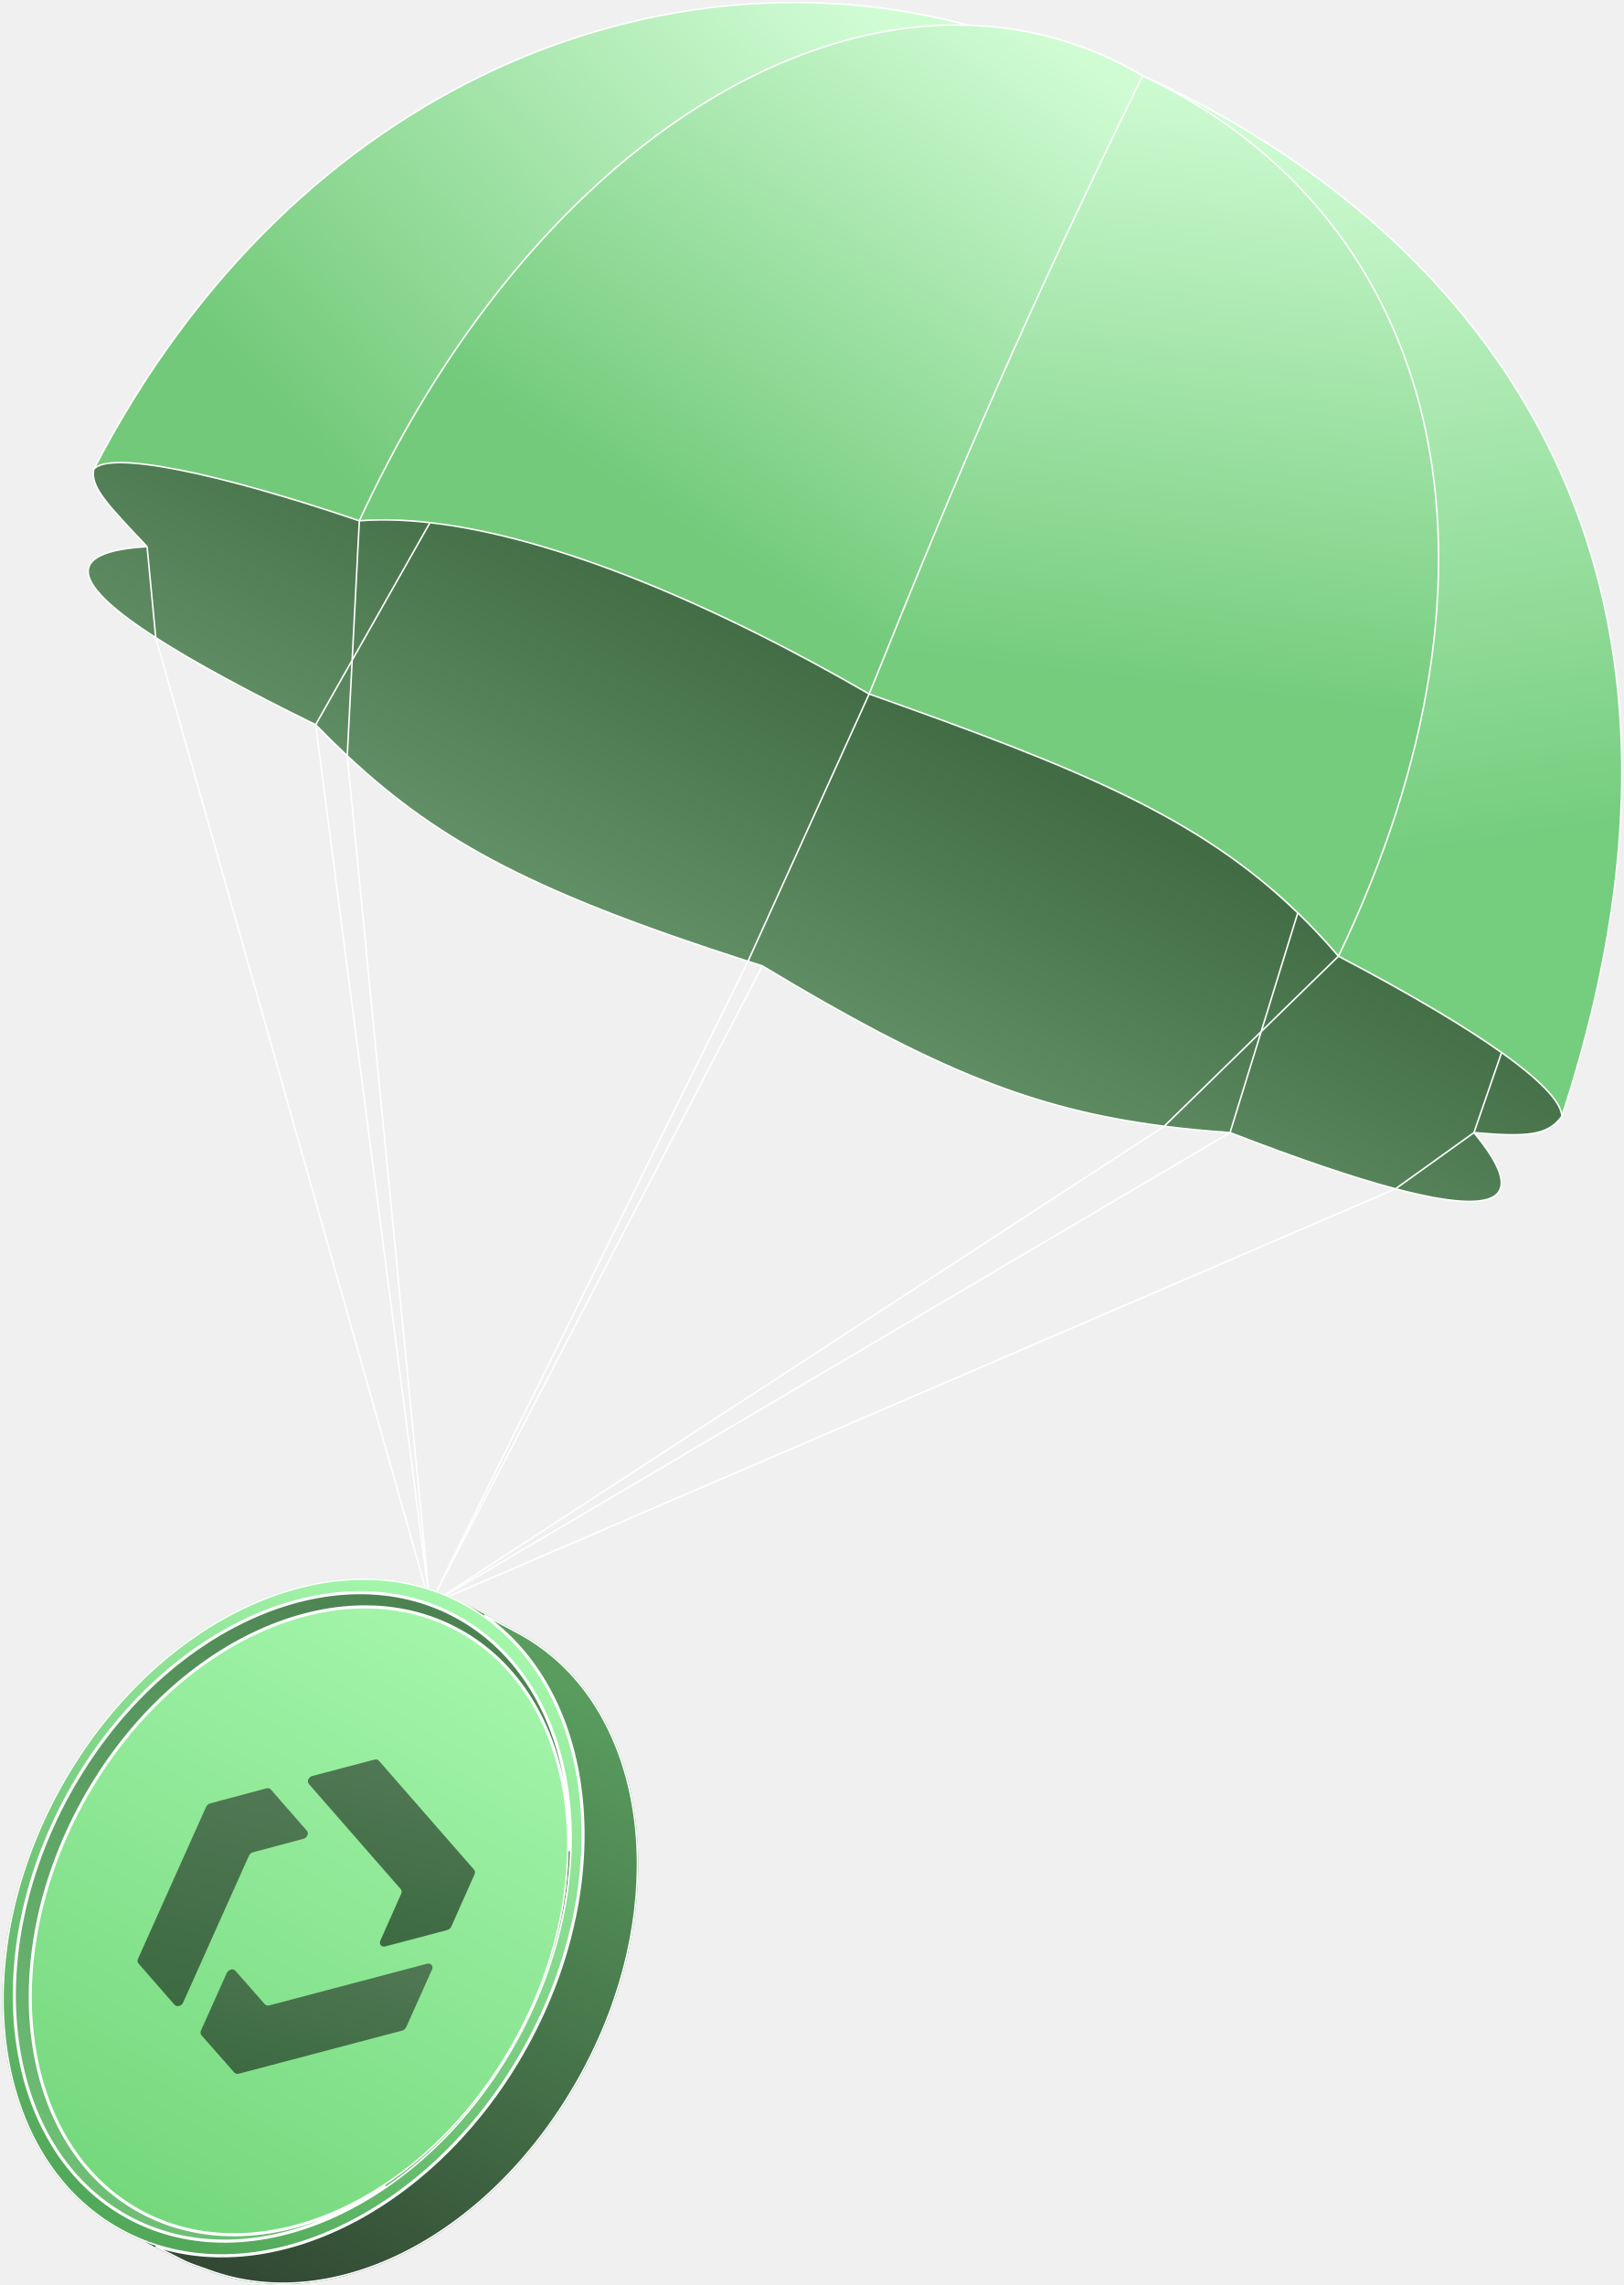
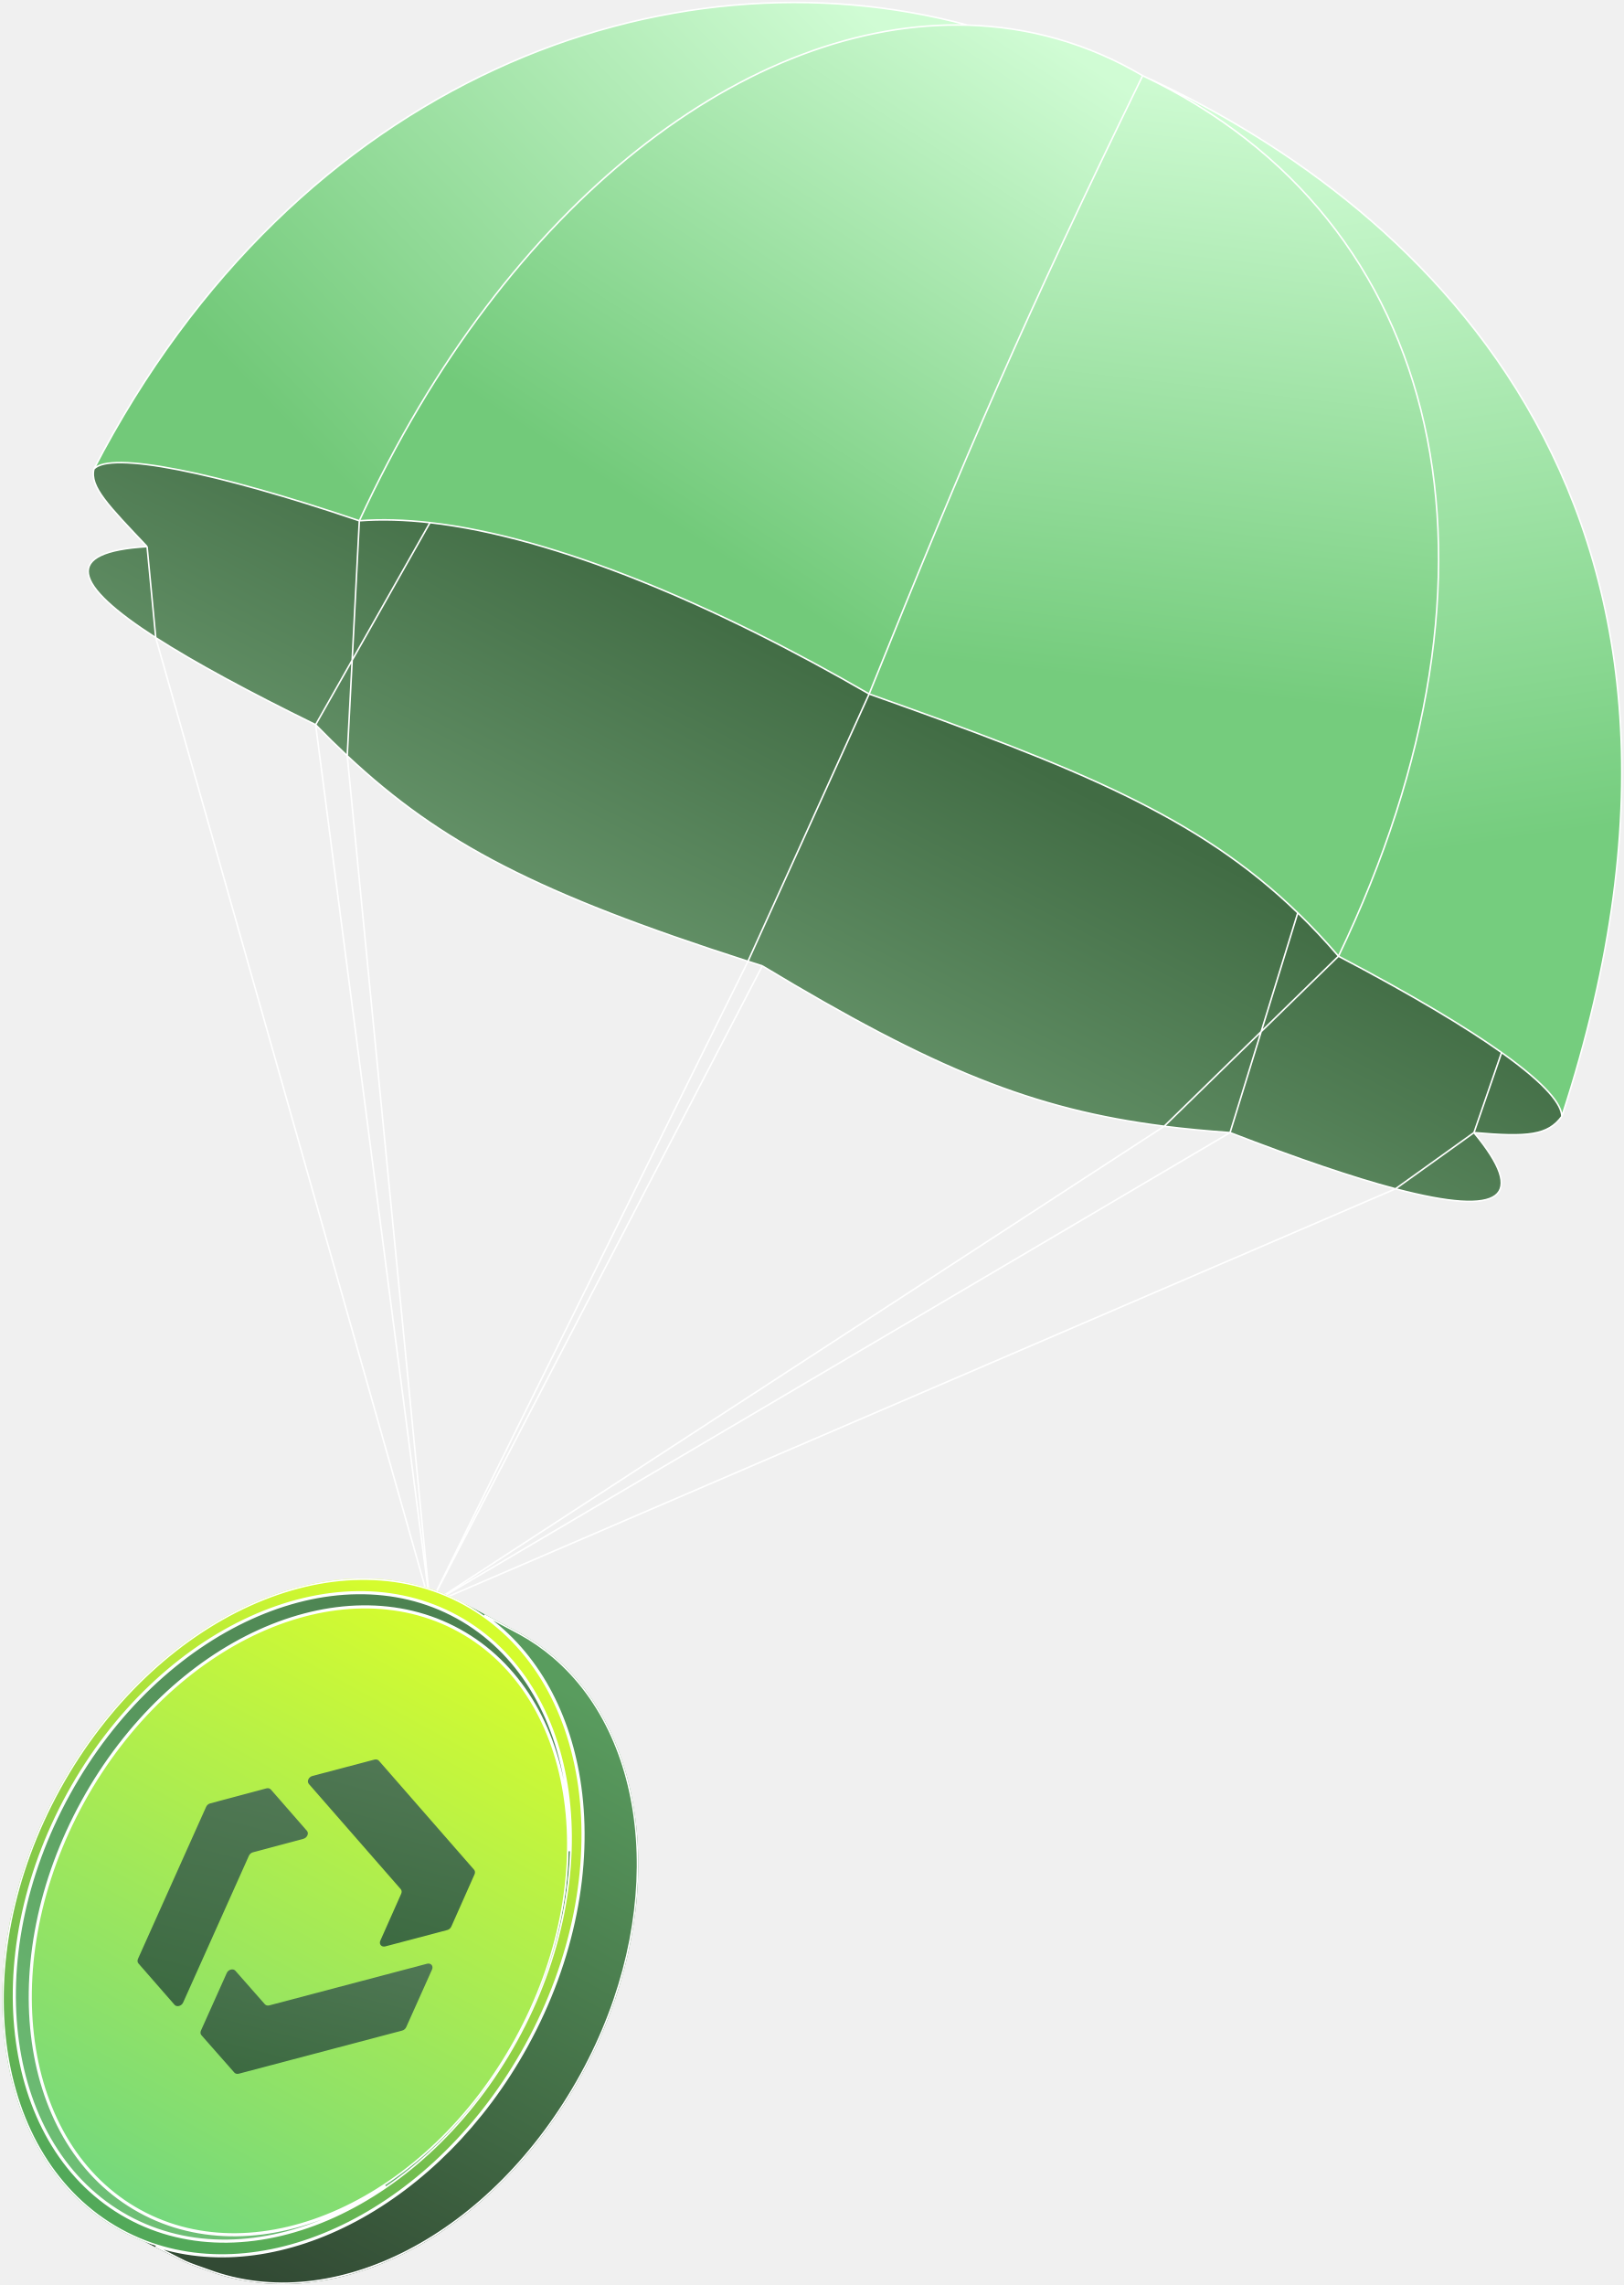
<svg xmlns="http://www.w3.org/2000/svg" width="523" height="736" viewBox="0 0 523 736" fill="none">
  <path d="M115.756 167.744C163.391 64.332 241.548 6.067 311.743 8.095C215.335 -17.858 95.945 24.373 30.255 151.061C35.482 145.291 69.146 151.922 115.756 167.744Z" fill="url(#paint0_linear_23812_6)" />
  <path d="M279.982 223.529C311.378 145.553 330.233 101.924 368.09 24.373C350.501 13.979 331.435 8.665 311.743 8.095C241.548 6.067 163.391 64.332 115.756 167.744C122.837 167.198 130.458 167.427 138.512 168.344C179.214 172.975 230.987 195.156 279.982 223.529Z" fill="url(#paint1_linear_23812_6)" />
  <path d="M368.09 24.373C330.233 101.924 311.378 145.553 279.982 223.529C347.106 247.347 385.791 262.831 418.059 294.034C422.535 298.362 426.887 302.992 431.174 307.988C491.207 183.008 465.89 70.713 368.09 24.373Z" fill="url(#paint2_linear_23812_6)" />
  <path d="M368.09 24.373C465.89 70.713 491.207 183.008 431.174 307.988C455.865 320.98 472.629 331.145 483.717 339.028C498.391 349.461 503.121 355.898 503.121 359.602C569.201 157.69 451.189 62.138 368.09 24.373Z" fill="url(#paint3_linear_23812_6)" />
  <path d="M474.814 364.816C492.27 366.347 498.614 365.698 503.121 359.602C503.121 355.898 498.391 349.461 483.717 339.028L474.814 364.816Z" fill="url(#paint4_linear_23812_6)" />
  <path d="M474.814 364.816C491.949 385.479 484.414 392.149 449.539 382.922L474.814 364.816Z" fill="url(#paint5_linear_23812_6)" />
  <path d="M483.717 339.028C472.629 331.145 455.865 320.98 431.174 307.988L406.269 332.288L396.243 364.816C418.254 373.333 435.967 379.331 449.539 382.922L474.814 364.816L483.717 339.028Z" fill="url(#paint6_linear_23812_6)" />
  <path d="M245.573 311.116C300.845 344.458 332.868 357.407 375.03 362.768L406.269 332.288L418.059 294.034C385.791 262.831 347.106 247.347 279.982 223.529L240.951 309.64C242.473 310.129 244.014 310.621 245.573 311.116Z" fill="url(#paint7_linear_23812_6)" />
  <path d="M431.174 307.988C426.887 302.992 422.535 298.362 418.059 294.034L406.269 332.288L431.174 307.988Z" fill="url(#paint8_linear_23812_6)" />
  <path d="M396.243 364.816L406.269 332.288L375.03 362.768C381.794 363.628 388.819 364.293 396.243 364.816Z" fill="url(#paint9_linear_23812_6)" />
  <path d="M279.982 223.529C230.987 195.156 179.214 172.975 138.512 168.344L113.444 212.645L111.858 243.438C142.004 271.675 173.093 287.83 240.951 309.64L279.982 223.529Z" fill="url(#paint10_linear_23812_6)" />
  <path d="M138.512 168.344C130.458 167.427 122.837 167.198 115.756 167.744L114.6 190.195L113.444 212.645L138.512 168.344Z" fill="url(#paint11_linear_23812_6)" />
  <path d="M50.175 205.403C62.604 213.396 80.043 222.819 101.68 233.435L113.444 212.645L114.6 190.195L115.756 167.744C69.146 151.922 35.482 145.291 30.255 151.061C28.83 156.781 34.92 162.869 47.384 176.065L50.175 205.403Z" fill="url(#paint12_linear_23812_6)" />
  <path d="M111.858 243.438L113.444 212.645L101.68 233.435C105.094 236.939 108.47 240.265 111.858 243.438Z" fill="url(#paint13_linear_23812_6)" />
  <path d="M47.384 176.065L50.175 205.403C23.501 188.252 19.897 177.688 47.384 176.065Z" fill="url(#paint14_linear_23812_6)" />
  <path d="M115.756 167.744C163.391 64.332 241.548 6.067 311.743 8.095M115.756 167.744C69.146 151.922 35.482 145.291 30.255 151.061M115.756 167.744C122.837 167.198 130.458 167.427 138.512 168.344M115.756 167.744L114.6 190.195L113.444 212.645M368.09 24.373C330.233 101.924 311.378 145.553 279.982 223.529M368.09 24.373C465.89 70.713 491.207 183.008 431.174 307.988M368.09 24.373C451.189 62.138 569.201 157.69 503.121 359.602M368.09 24.373C350.501 13.979 331.435 8.665 311.743 8.095M279.982 223.529C347.106 247.347 385.791 262.83 418.059 294.034M279.982 223.529C230.987 195.156 179.214 172.975 138.512 168.344M279.982 223.529L240.951 309.64M431.174 307.988C455.865 320.98 472.629 331.145 483.717 339.028M431.174 307.988C426.887 302.992 422.535 298.362 418.059 294.034M431.174 307.988L406.269 332.288M503.121 359.602C498.614 365.698 492.27 366.347 474.814 364.816M503.121 359.602C503.121 355.898 498.391 349.461 483.717 339.028M474.814 364.816L483.717 339.028M474.814 364.816C491.949 385.479 484.414 392.149 449.539 382.922M474.814 364.816L449.539 382.922M396.243 364.816L138.512 516.774M396.243 364.816C418.254 373.333 435.967 379.331 449.539 382.922M396.243 364.816L406.269 332.288M396.243 364.816C388.819 364.293 381.794 363.628 375.03 362.768M245.573 311.116L138.512 516.774M245.573 311.116C300.845 344.458 332.868 357.407 375.03 362.768M245.573 311.116C244.014 310.621 242.473 310.129 240.951 309.64M101.68 233.435L138.512 516.774M101.68 233.435C105.094 236.939 108.47 240.265 111.858 243.438M101.68 233.435L113.444 212.645M101.68 233.435C80.043 222.819 62.604 213.396 50.175 205.403M47.384 176.065C34.92 162.869 28.83 156.781 30.255 151.061M47.384 176.065L50.175 205.403M47.384 176.065C19.897 177.688 23.501 188.252 50.175 205.403M30.255 151.061C95.945 24.373 215.335 -17.858 311.743 8.095M418.059 294.034L406.269 332.288M138.512 168.344L113.444 212.645M138.512 516.774L449.539 382.922M138.512 516.774L240.951 309.64M138.512 516.774L375.03 362.768M138.512 516.774L111.858 243.438M138.512 516.774L50.175 205.403M406.269 332.288L375.03 362.768M240.951 309.64C173.093 287.83 142.004 271.675 111.858 243.438M113.444 212.645L111.858 243.438" stroke="white" stroke-width="0.5" />
  <path d="M166.239 657.099C137.817 708.746 83.535 733.422 44.996 712.214C6.457 691.005 -1.743 631.944 26.679 580.297C55.101 528.65 109.383 503.974 147.922 525.182C186.46 546.39 194.661 605.451 166.239 657.099Z" fill="url(#paint15_linear_23812_6)" />
  <path fill-rule="evenodd" clip-rule="evenodd" d="M169.557 658.929C140.778 711.225 87.425 737.891 46.601 722.059C43.925 721.021 41.304 719.801 38.746 718.394C-2.834 695.512 -11.682 631.79 18.983 576.067C49.648 520.344 108.215 493.721 149.794 516.602C191.374 539.484 200.222 603.206 169.557 658.929ZM41.015 714.027C80.819 735.932 136.883 710.446 166.239 657.103C195.594 603.76 187.124 542.759 147.32 520.855C107.516 498.95 51.452 524.436 22.096 577.779C-7.259 631.122 1.211 692.123 41.015 714.027Z" fill="url(#paint16_linear_23812_6)" />
  <path fill-rule="evenodd" clip-rule="evenodd" d="M166.239 657.103C136.883 710.446 80.819 735.932 41.015 714.027C1.211 692.123 -7.259 631.122 22.096 577.779C51.452 524.436 107.516 498.95 147.32 520.855C187.124 542.759 195.594 603.76 166.239 657.103ZM44.996 712.214C83.535 733.422 137.817 708.746 166.239 657.099C194.661 605.451 186.46 546.39 147.922 525.182C109.383 503.974 55.101 528.65 26.679 580.297C-1.743 631.944 6.457 691.005 44.996 712.214Z" fill="url(#paint17_linear_23812_6)" />
  <path d="M149.794 516.602C191.374 539.484 200.222 603.206 169.557 658.929C140.778 711.225 87.425 737.891 46.601 722.059L57.947 727.84C60.778 729.398 64.062 730.336 67.037 731.441C107.748 746.57 158.777 720.319 187.354 668.391C215.145 617.89 210.483 560.82 178.414 533.534C175.098 530.712 171.488 528.208 167.591 526.064L149.794 516.602Z" fill="url(#paint18_linear_23812_6)" />
  <path d="M187.015 575.416C183.795 552.226 173.266 532.331 156.025 520.198L167.471 526.283C167.471 526.283 167.472 526.283 167.473 526.284C171.354 528.42 174.949 530.913 178.252 533.724C210.197 560.905 214.893 617.829 187.135 668.27C158.59 720.142 107.671 746.275 67.124 731.207C66.336 730.914 65.531 730.634 64.721 730.353C62.448 729.563 60.139 728.761 58.067 727.621L58.067 727.62L58.06 727.617L50.123 723.573C90.592 736.605 141.804 709.88 169.776 659.05C185.132 631.146 190.6 601.231 187.015 575.416ZM169.338 658.809C140.592 711.046 87.352 737.594 46.691 721.826C44.026 720.792 41.414 719.577 38.867 718.175C18.162 706.781 5.589 685.209 2.021 659.511C-1.548 633.814 3.893 604.006 19.202 576.187C34.511 548.368 56.781 527.822 80.399 517.085C104.018 506.349 128.969 505.427 149.674 516.821C170.379 528.216 182.952 549.787 186.52 575.485C190.088 601.183 184.647 630.99 169.338 658.809ZM166.02 656.978C151.832 682.759 131.195 701.8 109.308 711.749C87.421 721.699 64.301 722.552 45.117 711.995C25.932 701.437 14.281 681.449 10.975 657.636C7.668 633.822 12.71 606.199 26.898 580.417C41.085 554.636 61.723 535.596 83.61 525.646C105.497 515.697 128.617 514.844 147.801 525.401C166.986 535.958 178.637 555.946 181.943 579.76C185.25 603.574 180.208 631.197 166.02 656.978ZM44.876 712.433C64.23 723.084 87.52 722.203 109.515 712.205C114.5 709.939 119.419 707.204 124.212 704.028C118.761 707.775 113.142 710.964 107.442 713.555C84.834 723.832 60.953 724.714 41.136 713.808C21.319 702.903 9.284 682.256 5.869 657.658C2.453 633.061 7.661 604.529 22.315 577.9C36.97 551.271 58.286 531.604 80.894 521.327C103.501 511.05 127.383 510.168 147.2 521.074C167.017 531.979 179.051 552.626 182.467 577.224C183.319 583.365 183.634 589.751 183.399 596.292C183.506 590.61 183.183 585.055 182.438 579.691C179.116 555.761 167.397 535.614 148.042 524.963C128.688 514.312 105.398 515.193 83.403 525.191C61.409 535.189 40.694 554.31 26.46 580.176C12.225 606.043 7.157 633.774 10.479 657.704C13.802 681.635 25.521 701.782 44.876 712.433ZM40.895 714.246C60.881 725.245 84.934 724.336 107.649 714.01C130.363 703.685 151.757 683.937 166.458 657.223C181.159 630.509 186.394 601.869 182.962 577.155C179.53 552.44 167.427 531.635 147.441 520.636C127.454 509.637 103.401 510.546 80.687 520.872C57.972 531.197 36.578 550.945 21.877 577.659C7.176 604.373 1.942 633.013 5.373 657.727C8.805 682.441 20.908 703.247 40.895 714.246Z" stroke="white" stroke-width="0.5" />
  <path d="M100.643 572.039L120.606 566.768C121.174 566.618 121.732 566.76 122.063 567.139L152.717 602.237C153.048 602.616 153.106 603.175 152.873 603.705L145.379 620.564C145.14 621.097 144.641 621.52 144.069 621.669L124.134 626.932C122.908 627.258 122.012 626.235 122.52 625.092L129.244 609.962C129.481 609.433 129.419 608.872 129.088 608.493L99.489 574.612C98.773 573.791 99.413 572.364 100.643 572.039Z" fill="url(#paint19_linear_23812_6)" />
  <path d="M56.228 645.744L44.6 632.431C44.265 632.051 44.207 631.491 44.446 630.958L66.403 581.975C66.64 581.447 67.136 581.028 67.706 580.874L85.796 576.039C86.371 575.886 86.929 576.028 87.258 576.412L98.873 589.712C99.585 590.532 98.951 591.957 97.723 592.287L81.495 596.623C80.927 596.773 80.43 597.192 80.191 597.725L58.992 645.019C58.478 646.165 56.942 646.57 56.226 645.749L56.228 645.744Z" fill="url(#paint20_linear_23812_6)" />
  <path d="M139.179 634.373L130.85 652.954C130.611 653.488 130.115 653.906 129.542 654.055L76.932 667.94C76.364 668.09 75.81 667.949 75.479 667.57L64.885 655.541C64.549 655.161 64.49 654.595 64.729 654.062L73.048 635.503C73.559 634.362 75.091 633.956 75.811 634.768L85.315 645.562C85.646 645.941 86.202 646.078 86.768 645.932L137.565 632.523C138.795 632.198 139.69 633.222 139.177 634.368L139.179 634.373Z" fill="url(#paint21_linear_23812_6)" />
  <defs>
    <linearGradient id="paint0_linear_23812_6" x1="275.418" y1="0.795" x2="113.248" y2="158.192" gradientUnits="userSpaceOnUse">
      <stop stop-color="#D0FCD4" />
      <stop offset="1" stop-color="#72C979" />
    </linearGradient>
    <linearGradient id="paint1_linear_23812_6" x1="333.26" y1="9.355" x2="225.704" y2="175.054" gradientUnits="userSpaceOnUse">
      <stop stop-color="#D0FCD4" />
      <stop offset="1" stop-color="#72CA7A" />
    </linearGradient>
    <linearGradient id="paint2_linear_23812_6" x1="377.17" y1="25.258" x2="354.271" y2="218.73" gradientUnits="userSpaceOnUse">
      <stop stop-color="#CEFBD2" />
      <stop offset="1" stop-color="#75CC7D" />
    </linearGradient>
    <linearGradient id="paint3_linear_23812_6" x1="422.594" y1="35.045" x2="458.591" y2="275.143" gradientUnits="userSpaceOnUse">
      <stop stop-color="#D0FCD4" />
      <stop offset="1" stop-color="#75CD7E" />
    </linearGradient>
    <linearGradient id="paint4_linear_23812_6" x1="275.418" y1="216.737" x2="221.958" y2="320.119" gradientUnits="userSpaceOnUse">
      <stop stop-color="#416C44" />
      <stop offset="1" stop-color="#659369" />
    </linearGradient>
    <linearGradient id="paint5_linear_23812_6" x1="275.418" y1="216.737" x2="221.958" y2="320.119" gradientUnits="userSpaceOnUse">
      <stop stop-color="#416C44" />
      <stop offset="1" stop-color="#659369" />
    </linearGradient>
    <linearGradient id="paint6_linear_23812_6" x1="275.418" y1="216.737" x2="221.958" y2="320.119" gradientUnits="userSpaceOnUse">
      <stop stop-color="#416C44" />
      <stop offset="1" stop-color="#659369" />
    </linearGradient>
    <linearGradient id="paint7_linear_23812_6" x1="275.418" y1="216.737" x2="221.958" y2="320.119" gradientUnits="userSpaceOnUse">
      <stop stop-color="#416C44" />
      <stop offset="1" stop-color="#659369" />
    </linearGradient>
    <linearGradient id="paint8_linear_23812_6" x1="275.418" y1="216.737" x2="221.958" y2="320.119" gradientUnits="userSpaceOnUse">
      <stop stop-color="#416C44" />
      <stop offset="1" stop-color="#659369" />
    </linearGradient>
    <linearGradient id="paint9_linear_23812_6" x1="275.418" y1="216.737" x2="221.958" y2="320.119" gradientUnits="userSpaceOnUse">
      <stop stop-color="#416C44" />
      <stop offset="1" stop-color="#659369" />
    </linearGradient>
    <linearGradient id="paint10_linear_23812_6" x1="275.418" y1="216.737" x2="221.958" y2="320.119" gradientUnits="userSpaceOnUse">
      <stop stop-color="#416C44" />
      <stop offset="1" stop-color="#659369" />
    </linearGradient>
    <linearGradient id="paint11_linear_23812_6" x1="275.418" y1="216.737" x2="221.958" y2="320.119" gradientUnits="userSpaceOnUse">
      <stop stop-color="#416C44" />
      <stop offset="1" stop-color="#659369" />
    </linearGradient>
    <linearGradient id="paint12_linear_23812_6" x1="275.418" y1="216.737" x2="221.958" y2="320.119" gradientUnits="userSpaceOnUse">
      <stop stop-color="#416C44" />
      <stop offset="1" stop-color="#659369" />
    </linearGradient>
    <linearGradient id="paint13_linear_23812_6" x1="275.418" y1="216.737" x2="221.958" y2="320.119" gradientUnits="userSpaceOnUse">
      <stop stop-color="#416C44" />
      <stop offset="1" stop-color="#659369" />
    </linearGradient>
    <linearGradient id="paint14_linear_23812_6" x1="275.418" y1="216.737" x2="221.958" y2="320.119" gradientUnits="userSpaceOnUse">
      <stop stop-color="#416C44" />
      <stop offset="1" stop-color="#659369" />
    </linearGradient>
    <linearGradient id="paint15_linear_23812_6" x1="147.922" y1="525.182" x2="44.996" y2="712.214" gradientUnits="userSpaceOnUse">
-       <stop stop-color="#A3F5AA" />
+       <stop stop-color="#d5fc2e" />
      <stop offset="1" stop-color="#75D87D" />
    </linearGradient>
    <linearGradient id="paint16_linear_23812_6" x1="147.922" y1="525.182" x2="44.996" y2="712.214" gradientUnits="userSpaceOnUse">
-       <stop stop-color="#A3F5AA" />
+       <stop stop-color="#d5fc2e" />
      <stop offset="1" stop-color="#52A959" />
    </linearGradient>
    <linearGradient id="paint17_linear_23812_6" x1="147.922" y1="525.155" x2="45.251" y2="712.025" gradientUnits="userSpaceOnUse">
      <stop stop-color="#4C8251" />
      <stop offset="1" stop-color="#6EBF75" />
    </linearGradient>
    <linearGradient id="paint18_linear_23812_6" x1="147.922" y1="525.182" x2="44.996" y2="712.214" gradientUnits="userSpaceOnUse">
      <stop stop-color="#599C5E" />
      <stop offset="1" stop-color="#324A34" />
    </linearGradient>
    <linearGradient id="paint19_linear_23812_6" x1="134.37" y1="570.054" x2="120.085" y2="626.126" gradientUnits="userSpaceOnUse">
      <stop stop-color="#507854" />
      <stop offset="1" stop-color="#3C6A41" />
    </linearGradient>
    <linearGradient id="paint20_linear_23812_6" x1="87.361" y1="576.213" x2="68.774" y2="649.171" gradientUnits="userSpaceOnUse">
      <stop stop-color="#507854" />
      <stop offset="1" stop-color="#3C6A41" />
    </linearGradient>
    <linearGradient id="paint21_linear_23812_6" x1="110.399" y1="625.378" x2="98.124" y2="673.56" gradientUnits="userSpaceOnUse">
      <stop stop-color="#507854" />
      <stop offset="1" stop-color="#3C6A41" />
    </linearGradient>
  </defs>
</svg>
